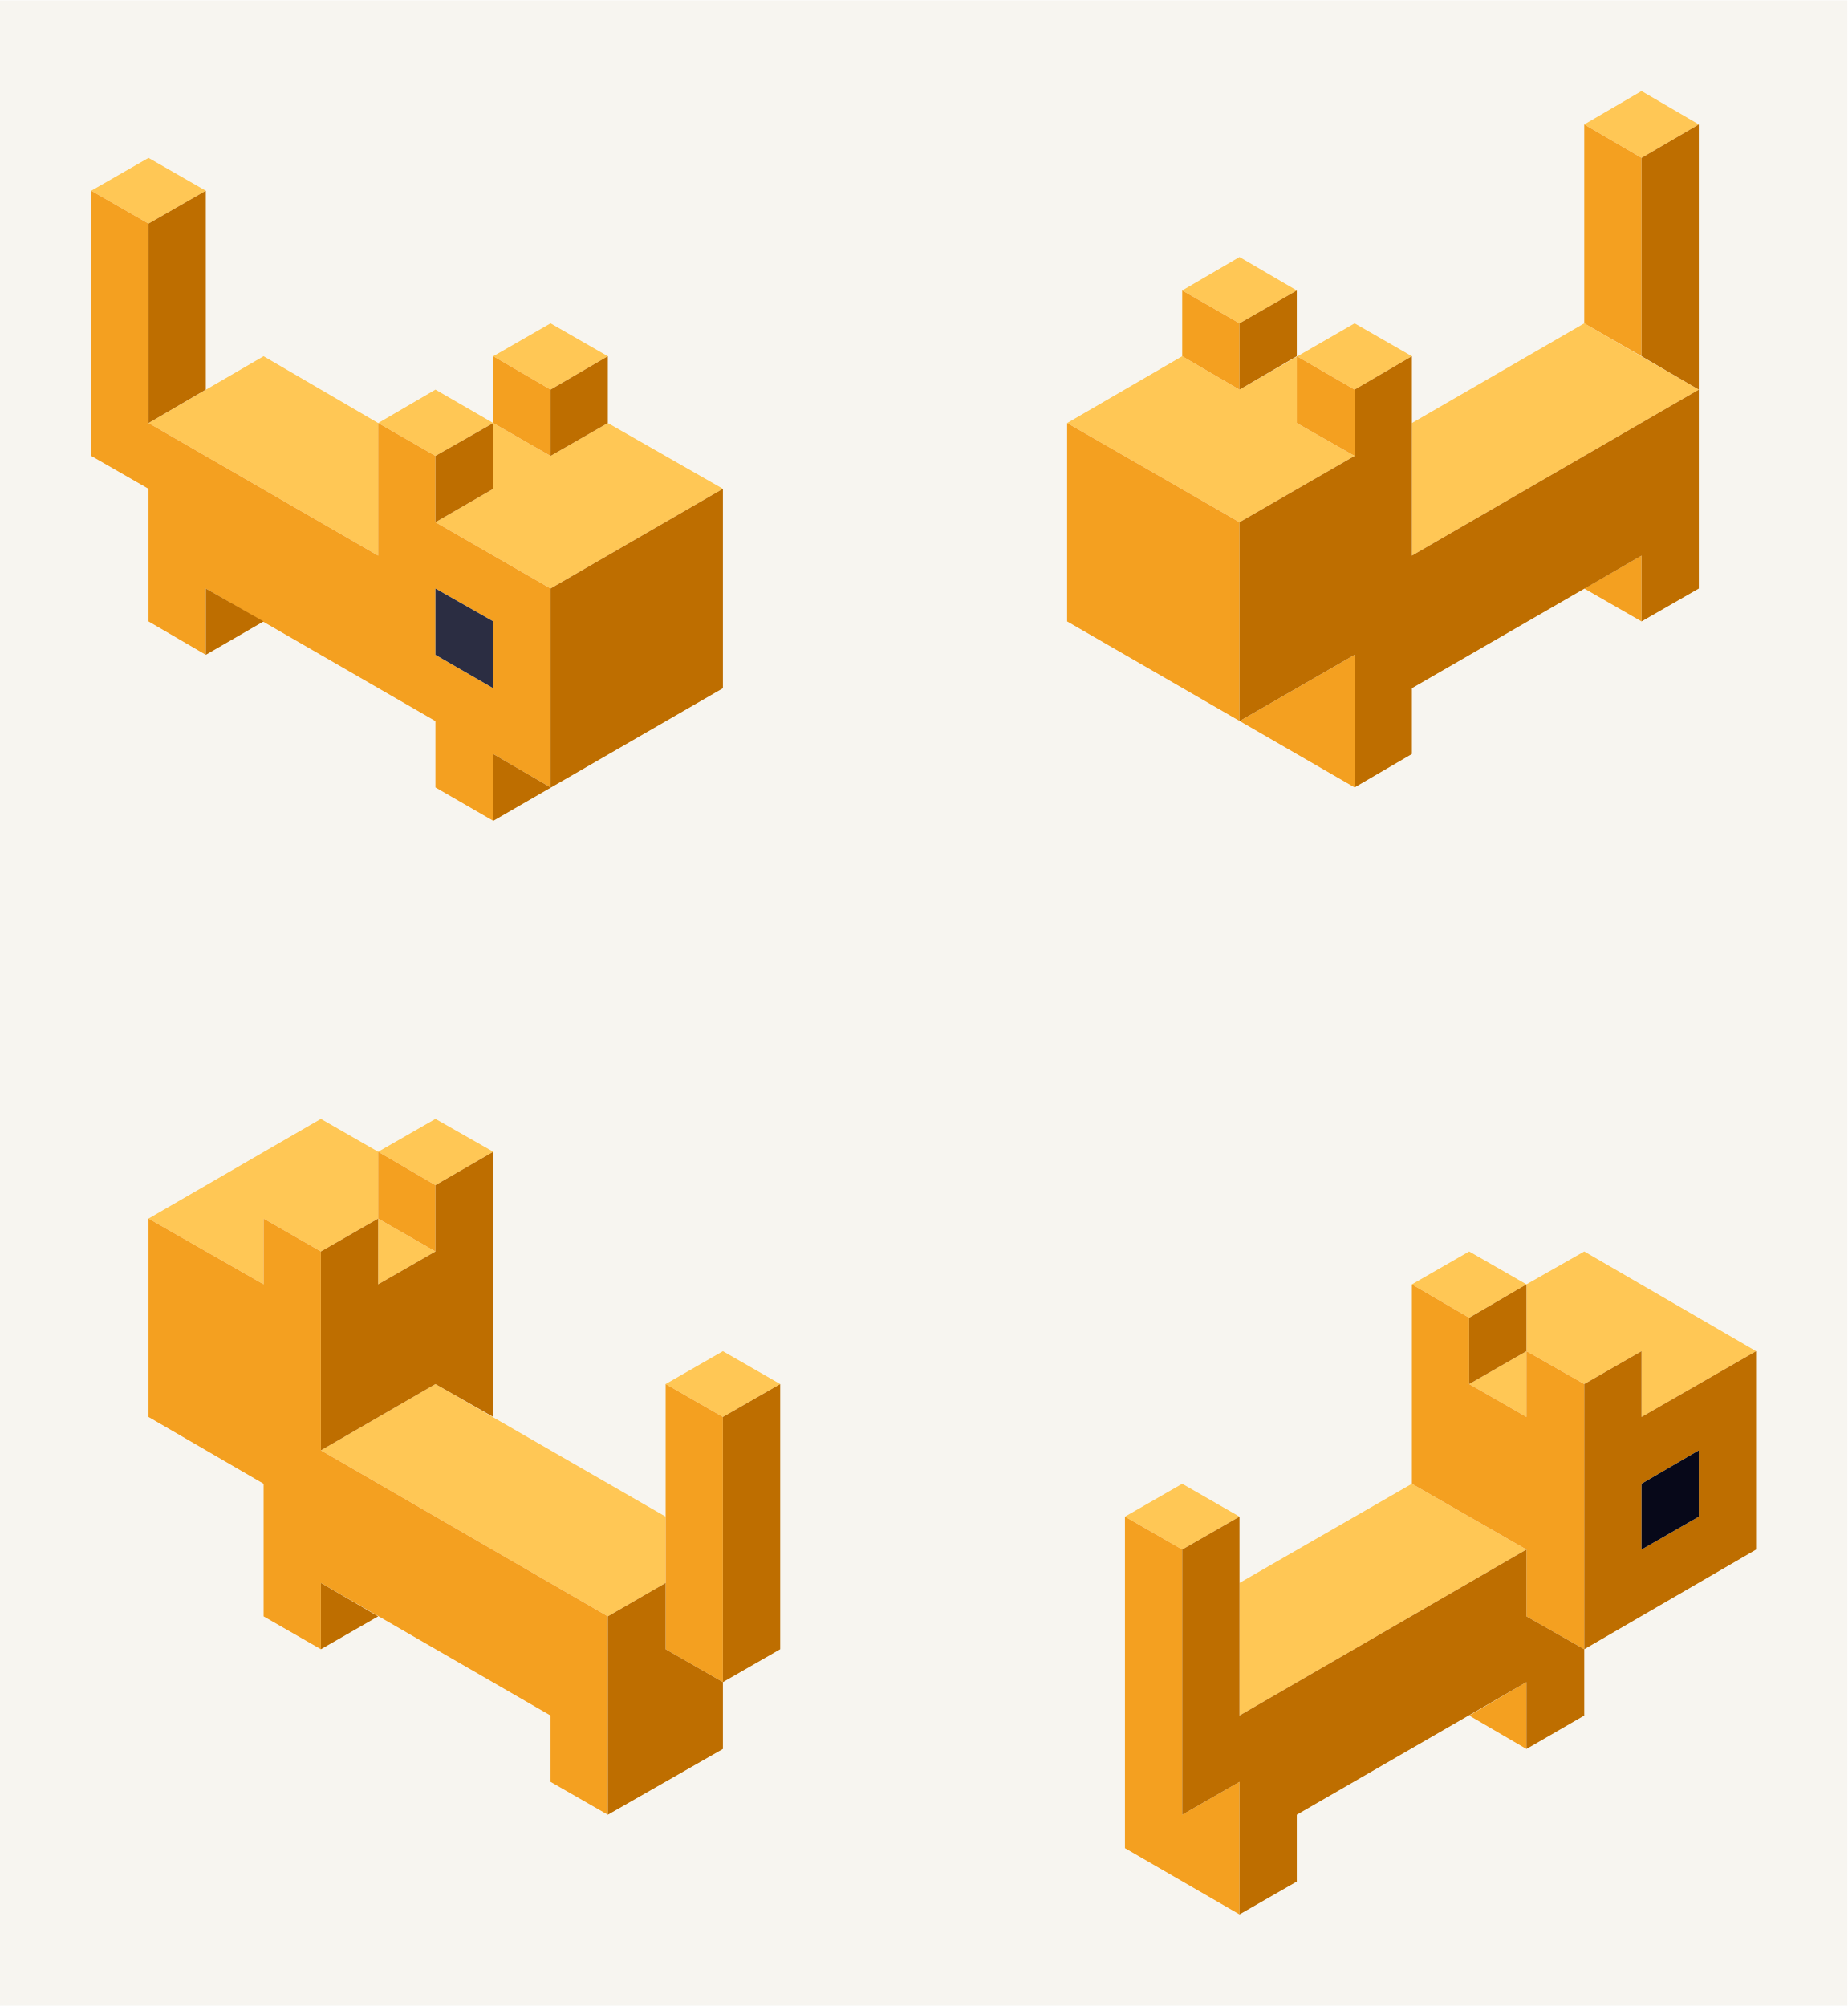
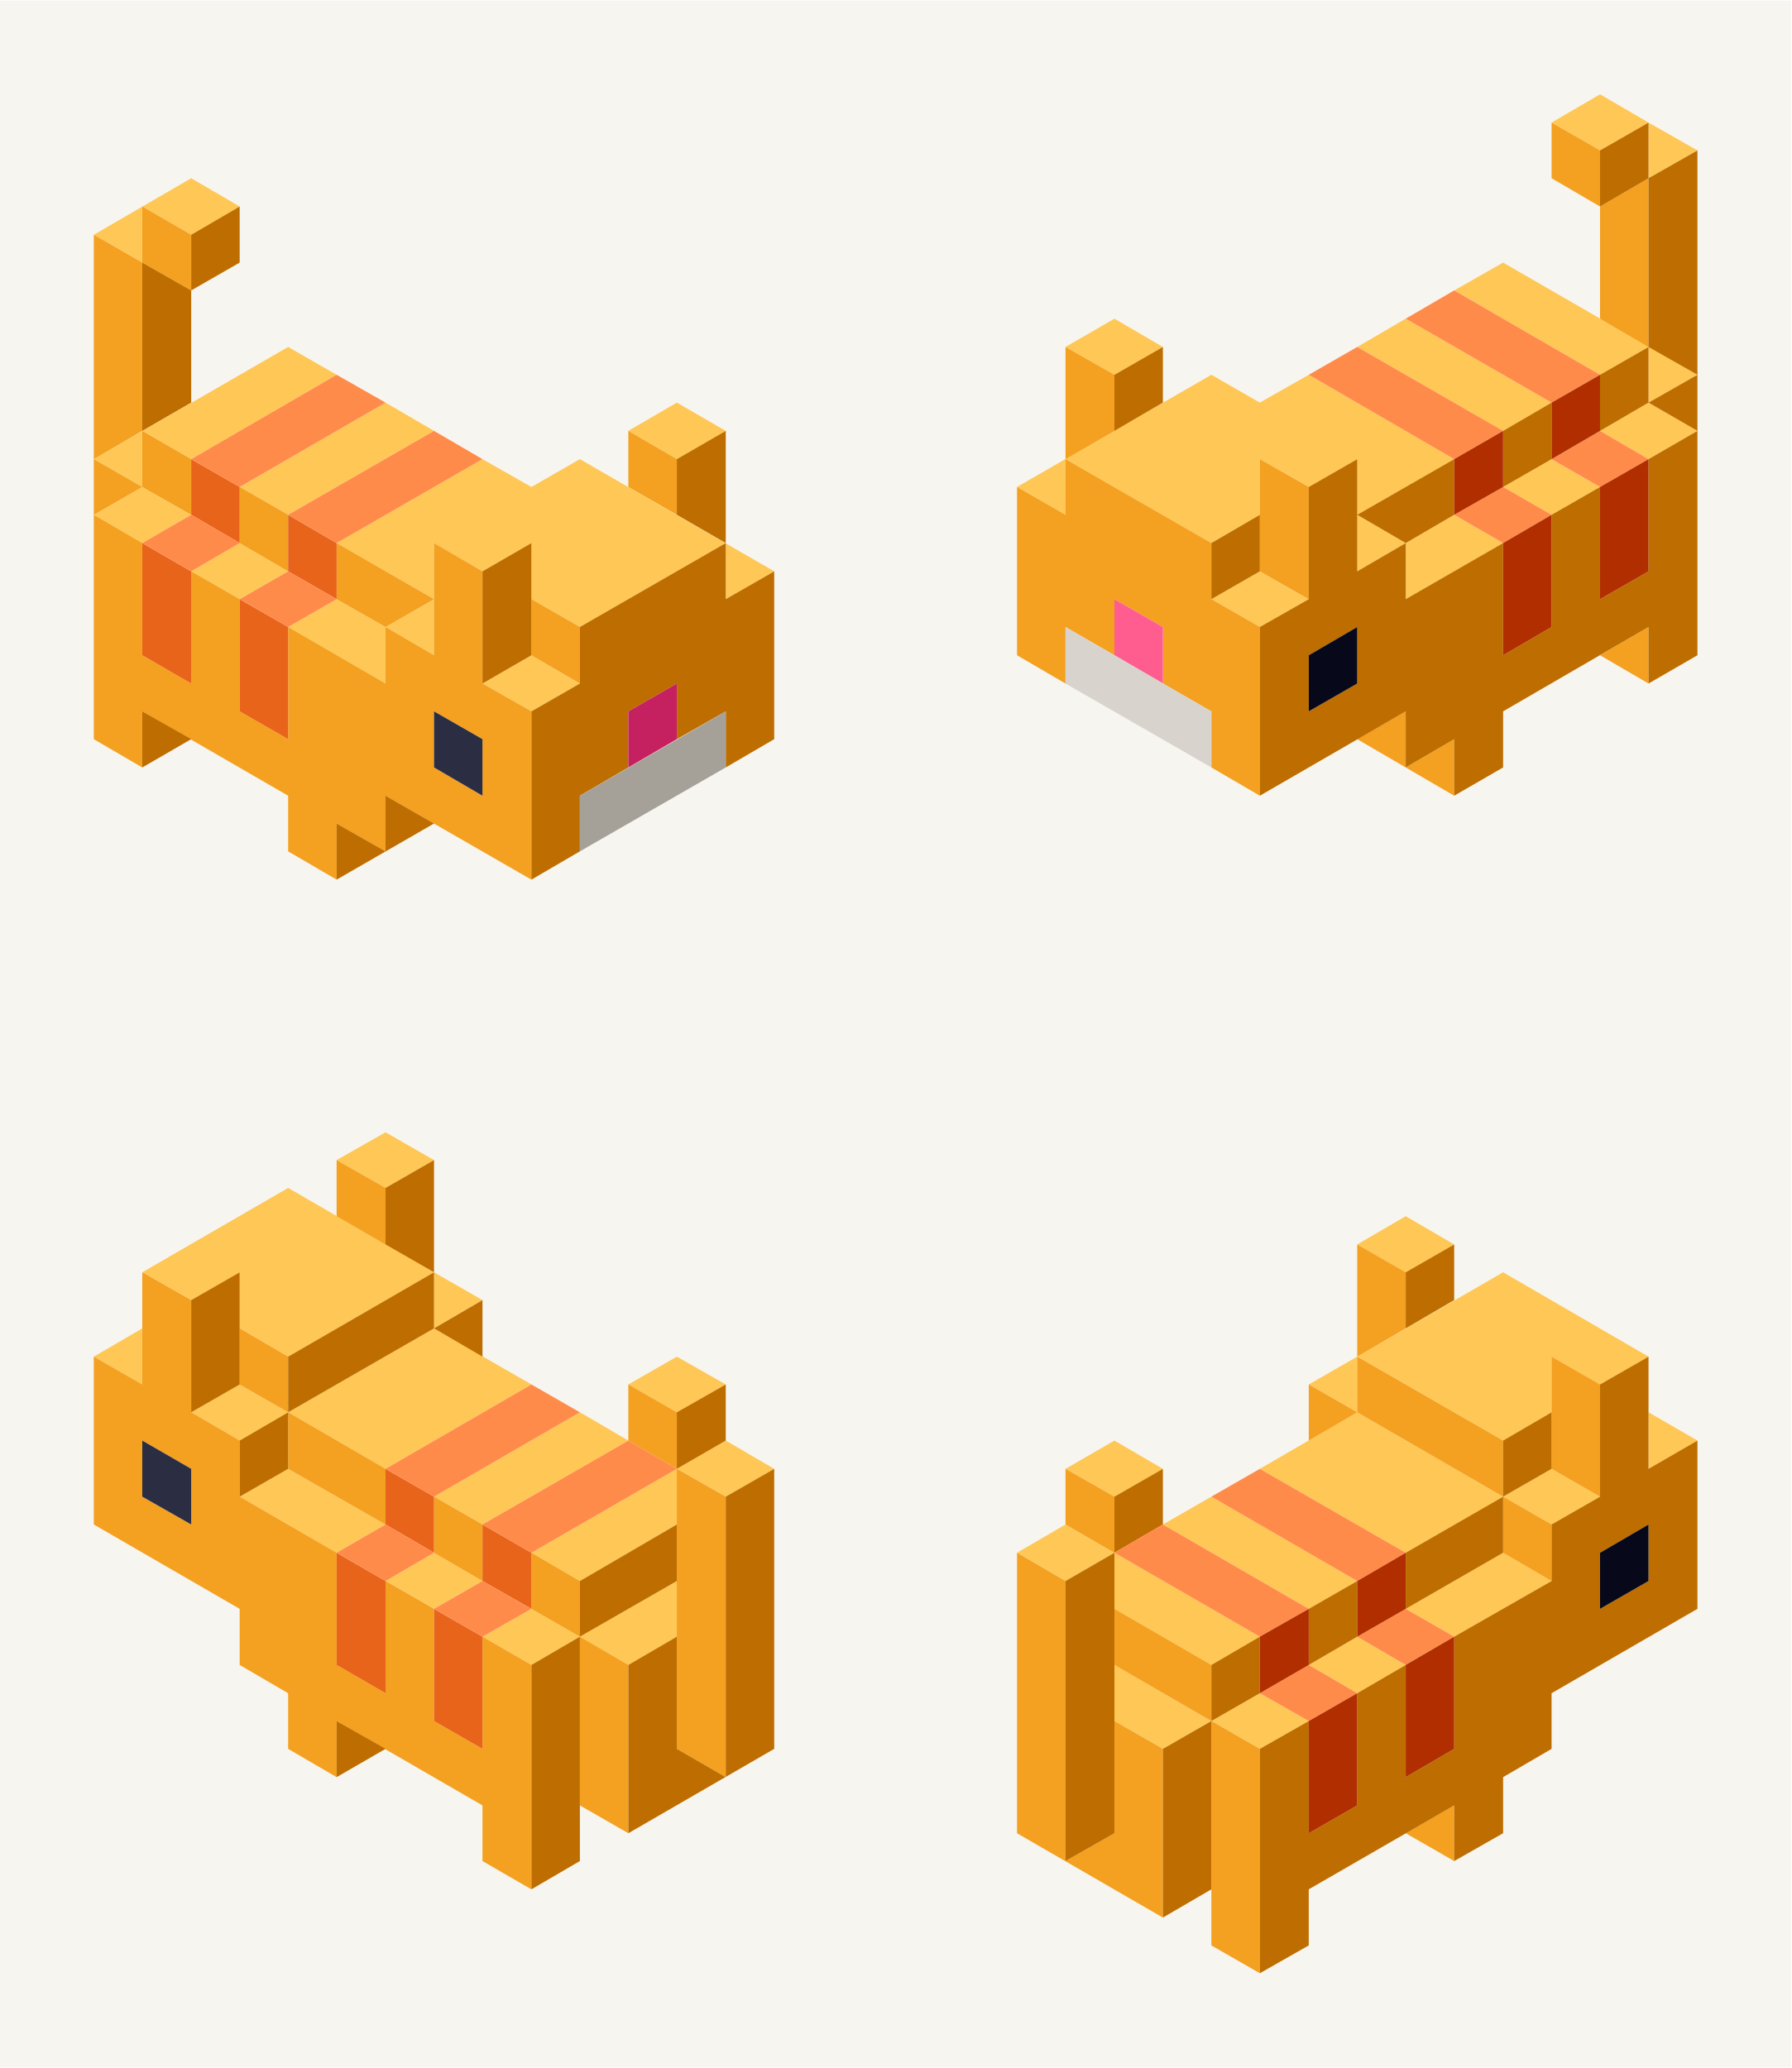
- <svg xmlns="http://www.w3.org/2000/svg" width="640" height="695" viewBox="-0.172 -0.109 3.483 3.781">
-   <rect x="-0.172" y="-0.109" width="3.483" height="3.781" fill="#f7f5f0" />
-   <path fill="#ffc755" d="M0 0.25L0.108 0.188L0.216 0.25L0.108 0.312ZM0.108 0.688L0.325 0.562L0.541 0.688L0.649 0.625L0.758 0.688L0.649 0.75L0.541 0.688L0.541 0.938ZM0.649 0.875L0.758 0.812L0.758 0.688L0.866 0.75L0.974 0.688L1.191 0.812L0.866 1ZM0.758 0.562L0.866 0.5L0.974 0.562L0.866 0.625ZM2.815 0.125L2.923 0.062L3.031 0.125L2.923 0.188ZM2.815 0.5L3.031 0.625L2.49 0.938L2.49 0.688ZM2.165 0.625L2.382 0.5L2.49 0.562L2.382 0.625L2.273 0.562L2.273 0.688L2.382 0.75L2.165 0.875L1.84 0.688L2.057 0.562ZM2.057 0.438L2.165 0.375L2.273 0.438L2.165 0.5ZM1.083 2.5L1.191 2.438L1.299 2.5L1.191 2.562ZM0.649 2.5L1.083 2.75L1.083 2.875L0.974 2.938L0.433 2.625ZM0.433 2L0.541 2.062L0.649 2L0.758 2.062L0.649 2.125L0.541 2.062L0.541 2.188L0.649 2.25L0.541 2.312L0.541 2.188L0.433 2.25L0.325 2.188L0.325 2.312L0.108 2.188ZM1.949 2.75L2.057 2.688L2.165 2.75L2.057 2.812ZM2.49 2.688L2.706 2.812L2.165 3.125L2.165 2.875ZM2.706 2.312L2.598 2.375L2.49 2.312L2.598 2.25ZM2.706 2.312L2.815 2.25L3.139 2.438L2.923 2.562L2.923 2.438L2.815 2.5L2.706 2.438L2.706 2.562L2.598 2.5L2.706 2.438Z" />
-   <path fill="#f4a020" d="M0 0.25L0.108 0.312L0.108 0.688L0.541 0.938L0.541 0.688L0.649 0.75L0.649 0.875L0.866 1L0.866 1.375L0.758 1.312L0.758 1.438L0.649 1.375L0.649 1.25L0.216 1L0.216 1.125L0.108 1.062L0.108 0.812L0 0.75ZM0.758 1.062L0.649 1L0.649 1.125L0.758 1.188ZM0.866 0.625L0.866 0.75L0.758 0.688L0.758 0.562ZM2.815 0.125L2.923 0.188L2.923 0.562L2.815 0.5ZM2.815 1L2.923 0.938L2.923 1.062ZM2.382 1.125L2.382 1.375L1.84 1.062L1.84 0.688L2.165 0.875L2.165 1.25ZM2.165 0.5L2.165 0.625L2.057 0.562L2.057 0.438ZM2.273 0.562L2.382 0.625L2.382 0.75L2.273 0.688ZM1.083 2.5L1.191 2.562L1.191 3.062L1.083 3ZM0.974 3.312L0.866 3.25L0.866 3.125L0.433 2.875L0.433 3L0.325 2.938L0.325 2.688L0.108 2.562L0.108 2.188L0.325 2.312L0.325 2.188L0.433 2.25L0.433 2.625L0.974 2.938ZM0.541 2.062L0.649 2.125L0.649 2.25L0.541 2.188ZM1.949 2.75L2.057 2.812L2.057 3.312L2.165 3.25L2.165 3.5L1.949 3.375ZM2.598 3.125L2.706 3.062L2.706 3.188ZM2.49 2.688L2.49 2.312L2.598 2.375L2.598 2.5L2.706 2.562L2.706 2.438L2.815 2.5L2.815 3L2.706 2.938L2.706 2.812Z" />
-   <path fill="#be6e00" d="M0.108 0.312L0.216 0.25L0.216 0.625L0.108 0.688ZM0.866 1L1.191 0.812L1.191 1.188L0.758 1.438L0.758 1.312L0.866 1.375ZM0.216 1L0.325 1.062L0.216 1.125ZM0.758 0.812L0.649 0.875L0.649 0.75L0.758 0.688ZM0.974 0.688L0.866 0.75L0.866 0.625L0.974 0.562ZM2.923 0.188L3.031 0.125L3.031 1L2.923 1.062L2.923 0.938L2.49 1.188L2.49 1.312L2.382 1.375L2.382 1.125L2.165 1.25L2.165 0.875L2.382 0.75L2.382 0.625L2.49 0.562L2.49 0.938L3.031 0.625L2.923 0.562ZM2.273 0.562L2.165 0.625L2.165 0.5L2.273 0.438ZM1.191 2.562L1.299 2.5L1.299 3L1.191 3.062L1.191 3.188L0.974 3.312L0.974 2.938L1.083 2.875L1.083 3L1.191 3.062ZM0.433 2.875L0.541 2.938L0.433 3ZM0.649 2.5L0.433 2.625L0.433 2.25L0.541 2.188L0.541 2.312L0.649 2.25L0.649 2.125L0.758 2.062L0.758 2.562ZM2.057 2.812L2.165 2.75L2.165 3.125L2.706 2.812L2.706 2.938L2.815 3L2.815 2.5L2.923 2.438L2.923 2.562L3.139 2.438L3.139 2.812L2.815 3L2.815 3.125L2.706 3.188L2.706 3.062L2.273 3.312L2.273 3.438L2.165 3.5L2.165 3.25L2.057 3.312ZM2.598 2.375L2.706 2.312L2.706 2.438L2.598 2.5ZM3.031 2.625L2.923 2.688L2.923 2.812L3.031 2.75Z" />
-   <path fill="#2b2d42" d="M0.649 1L0.758 1.062L0.758 1.188L0.649 1.125Z" />
-   <path fill="#070819" d="M2.923 2.688L3.031 2.625L3.031 2.75L2.923 2.812Z" />
+ <svg xmlns="http://www.w3.org/2000/svg" width="640" height="739" viewBox="-0.101 -0.084 3.991 4.606">
+   <rect x="-0.101" y="-0.084" width="3.991" height="4.606" fill="#f7f5f0" />
+   <path fill="#ffc755" d="M0.108 0.438L0.325 0.312L0.433 0.375L0.325 0.438L0.216 0.375L0.216 0.5ZM0.108 0.938L0.541 0.688L0.649 0.75L0.325 0.938L0.216 0.875L0.216 1L0.325 1.062L0.216 1.125L0.108 1.062L0.216 1ZM0.541 1.312L0.649 1.25L0.758 1.312L0.758 1.438ZM0.974 1.438L1.083 1.375L1.191 1.438L1.083 1.5ZM0.433 1L0.758 0.812L0.866 0.875L0.541 1.062ZM0.325 1.188L0.433 1.125L0.541 1.188L0.433 1.25ZM0.974 0.938L1.083 1L1.191 0.938L1.624 1.188L1.516 1.25L1.516 1.125L1.191 1.312L1.083 1.25L1.083 1.125L0.974 1.188L0.866 1.125L0.866 1.375L0.758 1.312L0.866 1.25L0.649 1.125ZM1.299 0.875L1.407 0.812L1.516 0.875L1.407 0.938ZM3.572 0.188L3.464 0.25L3.356 0.188L3.464 0.125ZM3.572 0.188L3.681 0.25L3.572 0.312ZM3.681 0.75L3.572 0.812L3.681 0.875L3.572 0.938L3.464 0.875L3.572 0.812L3.572 0.688L3.464 0.75L3.139 0.562L3.248 0.5ZM3.031 1.125L2.923 1.188L2.923 1.062ZM3.031 1.125L3.139 1.062L3.248 1.125L3.031 1.25ZM2.598 1.25L2.706 1.188L2.815 1.25L2.706 1.312ZM3.356 0.812L3.248 0.875L2.923 0.688L3.031 0.625ZM3.248 1L3.356 0.938L3.464 1L3.356 1.062ZM2.706 0.812L2.815 0.75L3.139 0.938L2.923 1.062L2.923 0.938L2.815 1L2.706 0.938L2.706 1.062L2.598 1.125L2.273 0.938L2.273 1.062L2.165 1L2.598 0.75ZM2.273 0.688L2.382 0.625L2.49 0.688L2.382 0.75ZM1.407 3.188L1.407 3.312L1.191 3.438L1.083 3.375ZM1.407 3.188L1.516 3.125L1.624 3.188L1.516 3.25ZM0.974 3.562L1.083 3.5L1.191 3.562L1.407 3.438L1.407 3.562L1.299 3.625L1.191 3.562L1.083 3.625ZM1.083 3L0.758 3.188L0.541 3.062L0.433 3.125L0.325 3.062L0.433 3L0.541 3.062L0.866 2.875L0.866 2.75L0.974 2.812L0.866 2.875ZM1.191 3.062L1.299 3.125L0.974 3.312L0.866 3.25ZM0.433 3.25L0.541 3.188L0.758 3.312L0.649 3.375ZM0.758 3.438L0.866 3.375L0.974 3.438L0.866 3.5ZM1.299 3L1.407 2.938L1.516 3L1.407 3.062ZM0.866 2.75L0.541 2.938L0.433 2.875L0.433 2.75L0.325 2.812L0.216 2.75L0.541 2.562ZM0.108 2.938L0.216 2.875L0.216 3ZM0.649 2.5L0.758 2.438L0.866 2.5L0.758 2.562ZM2.165 3.375L2.273 3.312L2.706 3.562L2.598 3.625L2.382 3.5L2.382 3.375L2.273 3.438ZM2.706 3.688L2.815 3.75L2.706 3.812L2.598 3.75L2.49 3.812L2.382 3.75L2.382 3.625L2.598 3.75ZM2.706 3.188L2.923 3.062L2.815 3L2.923 2.938L2.923 3.062L3.248 3.25L3.356 3.188L3.464 3.25L3.356 3.312L3.248 3.25L3.031 3.375ZM3.248 3.375L3.356 3.438L3.139 3.562L3.031 3.5ZM2.49 3.312L2.598 3.25L2.923 3.438L2.815 3.5ZM2.815 3.625L2.923 3.562L3.031 3.625L2.923 3.688ZM2.273 3.188L2.382 3.125L2.49 3.188L2.382 3.25ZM3.248 2.75L3.572 2.938L3.464 3L3.356 2.938L3.356 3.062L3.248 3.125L2.923 2.938ZM3.572 3.062L3.681 3.125L3.572 3.188ZM2.923 2.688L3.031 2.625L3.139 2.688L3.031 2.75Z" />
+   <path fill="#f4a020" d="M0.216 0.375L0.325 0.438L0.325 0.562L0.216 0.5L0.216 0.875L0.325 0.938L0.325 1.062L0.216 1L0.216 0.875L0.108 0.938L0.216 1L0.108 1.062L0.216 1.125L0.216 1.375L0.325 1.438L0.325 1.188L0.433 1.25L0.433 1.5L0.541 1.562L0.541 1.312L0.758 1.438L0.758 1.312L0.866 1.375L0.866 1.25L0.758 1.312L0.649 1.25L0.649 1.125L0.866 1.25L0.866 1.125L0.974 1.188L0.974 1.438L1.083 1.5L1.083 1.875L0.758 1.688L0.758 1.812L0.649 1.75L0.649 1.875L0.541 1.812L0.541 1.688L0.216 1.5L0.216 1.625L0.108 1.562L0.108 0.438L0.216 0.5ZM0.433 1L0.541 1.062L0.541 1.188L0.433 1.125ZM1.083 1.25L1.191 1.312L1.191 1.438L1.083 1.375ZM0.974 1.562L0.866 1.5L0.866 1.625L0.974 1.688ZM1.299 0.875L1.407 0.938L1.407 1.062L1.299 1ZM3.464 0.375L3.356 0.312L3.356 0.188L3.464 0.25ZM3.464 0.375L3.572 0.312L3.572 0.688L3.464 0.625ZM3.464 1.375L3.572 1.312L3.572 1.438ZM3.031 1.625L2.923 1.562L3.031 1.5ZM3.031 1.625L3.139 1.562L3.139 1.688ZM2.598 1.25L2.706 1.312L2.706 1.688L2.598 1.625L2.598 1.5L2.49 1.438L2.49 1.312L2.382 1.25L2.382 1.375L2.273 1.312L2.273 1.438L2.165 1.375L2.165 1L2.273 1.062L2.273 0.688L2.382 0.75L2.382 0.875L2.273 0.938L2.598 1.125ZM2.706 0.938L2.815 1L2.815 1.25L2.706 1.188ZM1.407 3.188L1.299 3.125L1.299 3L1.407 3.062ZM1.407 3.188L1.516 3.25L1.516 3.875L1.407 3.812ZM1.083 4.125L0.974 4.062L0.974 3.938L0.649 3.75L0.649 3.875L0.541 3.812L0.541 3.688L0.433 3.625L0.433 3.5L0.108 3.312L0.108 2.938L0.216 3L0.216 2.75L0.325 2.812L0.325 3.062L0.433 3.125L0.433 3.25L0.649 3.375L0.649 3.625L0.758 3.688L0.758 3.438L0.866 3.5L0.866 3.75L0.974 3.812L0.974 3.562L1.083 3.625ZM1.083 3.375L1.191 3.438L1.191 3.562L1.299 3.625L1.299 4L1.191 3.938L1.191 3.562L1.083 3.5ZM0.541 3.188L0.541 3.062L0.433 3L0.433 2.875L0.541 2.938L0.541 3.062L0.758 3.188L0.758 3.312ZM0.866 3.25L0.974 3.312L0.974 3.438L0.866 3.375ZM0.325 3.188L0.216 3.125L0.216 3.25L0.325 3.312ZM0.649 2.5L0.758 2.562L0.758 2.688L0.649 2.625ZM2.165 3.375L2.273 3.438L2.273 4.062L2.382 4L2.382 3.75L2.49 3.812L2.49 4.188L2.165 4ZM2.706 4.312L2.598 4.25L2.598 3.75L2.706 3.812ZM3.031 4L3.139 3.938L3.139 4.062ZM2.382 3.5L2.598 3.625L2.598 3.75L2.382 3.625ZM2.273 3.188L2.382 3.25L2.382 3.375L2.273 3.312ZM3.356 2.938L3.464 3L3.464 3.25L3.356 3.188ZM2.923 2.938L2.923 2.688L3.031 2.75L3.031 2.875ZM2.923 2.938L3.248 3.125L3.248 3.25L3.356 3.312L3.356 3.438L3.248 3.375L3.248 3.25L2.923 3.062L2.815 3.125L2.815 3L2.923 3.062Z" />
+   <path fill="#be6e00" d="M0.216 0.5L0.325 0.562L0.325 0.438L0.433 0.375L0.433 0.5L0.325 0.562L0.325 0.812L0.216 0.875ZM1.083 1.5L1.191 1.438L1.191 1.312L1.516 1.125L1.407 1.062L1.407 0.938L1.516 0.875L1.516 1.25L1.624 1.188L1.624 1.562L1.516 1.625L1.516 1.5L1.407 1.562L1.407 1.438L1.299 1.5L1.299 1.625L1.191 1.688L1.191 1.812L1.083 1.875ZM0.216 1.5L0.325 1.562L0.216 1.625ZM0.649 1.75L0.758 1.812L0.758 1.688L0.866 1.75L0.649 1.875ZM0.974 1.188L1.083 1.125L1.083 1.375L0.974 1.438ZM3.464 0.25L3.572 0.188L3.572 0.312L3.681 0.25L3.681 1.375L3.572 1.438L3.572 1.312L3.248 1.5L3.248 1.625L3.139 1.688L3.139 1.562L3.031 1.625L3.031 1.5L2.706 1.688L2.706 1.312L2.815 1.25L2.815 1L2.923 0.938L2.923 1.188L3.031 1.125L3.031 1.25L3.248 1.125L3.248 1.375L3.356 1.312L3.356 1.062L3.464 1L3.464 1.25L3.572 1.188L3.572 0.938L3.681 0.875L3.572 0.812L3.681 0.75L3.572 0.688L3.572 0.312L3.464 0.375ZM3.464 0.75L3.572 0.688L3.572 0.812L3.464 0.875ZM3.139 0.938L3.139 1.062L3.031 1.125L2.923 1.062ZM3.248 0.875L3.356 0.812L3.356 0.938L3.248 1ZM2.598 1.125L2.706 1.062L2.706 1.188L2.598 1.25ZM2.923 1.312L2.815 1.375L2.815 1.5L2.923 1.438ZM2.382 0.75L2.49 0.688L2.49 0.812L2.382 0.875ZM1.516 3.25L1.624 3.188L1.624 3.812L1.299 4L1.299 3.625L1.407 3.562L1.407 3.812L1.516 3.875ZM1.083 3.625L1.191 3.562L1.191 4.062L1.083 4.125ZM0.649 3.75L0.758 3.812L0.649 3.875ZM1.407 3.312L1.407 3.438L1.191 3.562L1.191 3.438ZM1.407 3.062L1.516 3L1.516 3.125L1.407 3.188ZM0.866 2.75L0.758 2.688L0.758 2.562L0.866 2.5L0.866 2.875L0.974 2.812L0.974 2.938L0.866 2.875L0.541 3.062L0.541 3.188L0.433 3.25L0.433 3.125L0.541 3.062L0.541 2.938ZM0.325 2.812L0.433 2.75L0.433 3L0.325 3.062ZM2.273 3.438L2.382 3.375L2.382 3.25L2.49 3.188L2.49 3.312L2.382 3.375L2.382 4L2.273 4.062ZM2.598 3.625L2.706 3.562L2.706 3.688L2.598 3.75L2.598 4.125L2.49 4.188L2.49 3.812L2.598 3.75ZM2.706 3.812L2.815 3.75L2.815 4L2.923 3.938L2.923 3.688L3.031 3.625L3.031 3.875L3.139 3.812L3.139 3.562L3.356 3.438L3.356 3.312L3.464 3.25L3.464 3L3.572 2.938L3.572 3.188L3.681 3.125L3.681 3.5L3.356 3.688L3.356 3.812L3.248 3.875L3.248 4L3.139 4.062L3.139 3.938L2.815 4.125L2.815 4.25L2.706 4.312ZM3.031 3.375L3.248 3.25L3.248 3.125L3.356 3.062L3.356 3.188L3.248 3.25L3.248 3.375L3.031 3.5ZM2.815 3.5L2.923 3.438L2.923 3.562L2.815 3.625ZM3.572 3.312L3.464 3.375L3.464 3.5L3.572 3.438ZM3.031 2.75L3.139 2.688L3.139 2.812L3.031 2.875Z" />
+   <path fill="#e8641b" d="M0.649 1.125L0.649 1.25L0.541 1.188L0.541 1.062ZM0.325 0.938L0.433 1L0.433 1.125L0.325 1.062ZM0.216 1.125L0.325 1.188L0.325 1.438L0.216 1.375ZM0.433 1.25L0.541 1.312L0.541 1.562L0.433 1.5ZM1.083 3.375L1.083 3.5L0.974 3.438L0.974 3.312ZM0.758 3.188L0.866 3.25L0.866 3.375L0.758 3.312ZM0.649 3.375L0.758 3.438L0.758 3.688L0.649 3.625ZM0.866 3.5L0.974 3.562L0.974 3.812L0.866 3.75Z" />
+   <path fill="#ff8b4b" d="M0.541 1.188L0.649 1.25L0.541 1.312L0.433 1.25ZM0.649 0.75L0.758 0.812L0.433 1L0.325 0.938ZM0.216 1.125L0.325 1.062L0.433 1.125L0.325 1.188ZM0.866 0.875L0.974 0.938L0.649 1.125L0.541 1.062ZM3.139 1.062L3.248 1L3.356 1.062L3.248 1.125ZM3.464 0.75L3.356 0.812L3.031 0.625L3.139 0.562ZM3.356 0.938L3.464 0.875L3.572 0.938L3.464 1ZM2.815 0.75L2.923 0.688L3.248 0.875L3.139 0.938ZM0.974 3.438L1.083 3.5L0.974 3.562L0.866 3.5ZM1.083 3L1.191 3.062L0.866 3.25L0.758 3.188ZM1.299 3.125L1.407 3.188L1.083 3.375L0.974 3.312ZM0.649 3.375L0.758 3.312L0.866 3.375L0.758 3.438ZM2.706 3.688L2.815 3.625L2.923 3.688L2.815 3.75ZM2.598 3.25L2.706 3.188L3.031 3.375L2.923 3.438ZM2.923 3.562L3.031 3.5L3.139 3.562L3.031 3.625ZM2.382 3.375L2.49 3.312L2.815 3.5L2.706 3.562Z" />
+   <path fill="#2b2d42" d="M0.866 1.5L0.974 1.562L0.974 1.688L0.866 1.625ZM0.216 3.125L0.325 3.188L0.325 3.312L0.216 3.25Z" />
+   <path fill="#c52160" d="M1.299 1.5L1.407 1.438L1.407 1.562L1.299 1.625Z" />
+   <path fill="#a5a199" d="M1.516 1.5L1.516 1.625L1.191 1.812L1.191 1.688Z" />
+   <path fill="#b02e00" d="M3.248 1L3.139 1.062L3.139 0.938L3.248 0.875ZM3.356 0.812L3.464 0.75L3.464 0.875L3.356 0.938ZM3.464 1L3.572 0.938L3.572 1.188L3.464 1.25ZM3.248 1.125L3.356 1.062L3.356 1.312L3.248 1.375ZM2.815 3.625L2.706 3.688L2.706 3.562L2.815 3.5ZM2.923 3.438L3.031 3.375L3.031 3.5L2.923 3.562ZM3.031 3.625L3.139 3.562L3.139 3.812L3.031 3.875ZM2.815 3.75L2.923 3.688L2.923 3.938L2.815 4Z" />
+   <path fill="#070819" d="M2.815 1.375L2.923 1.312L2.923 1.438L2.815 1.5ZM3.464 3.375L3.572 3.312L3.572 3.438L3.464 3.5Z" />
+   <path fill="#ff5d8f" d="M2.382 1.25L2.49 1.312L2.49 1.438L2.382 1.375Z" />
+   <path fill="#d8d3cc" d="M2.273 1.312L2.598 1.5L2.598 1.625L2.273 1.438Z" />
</svg>
